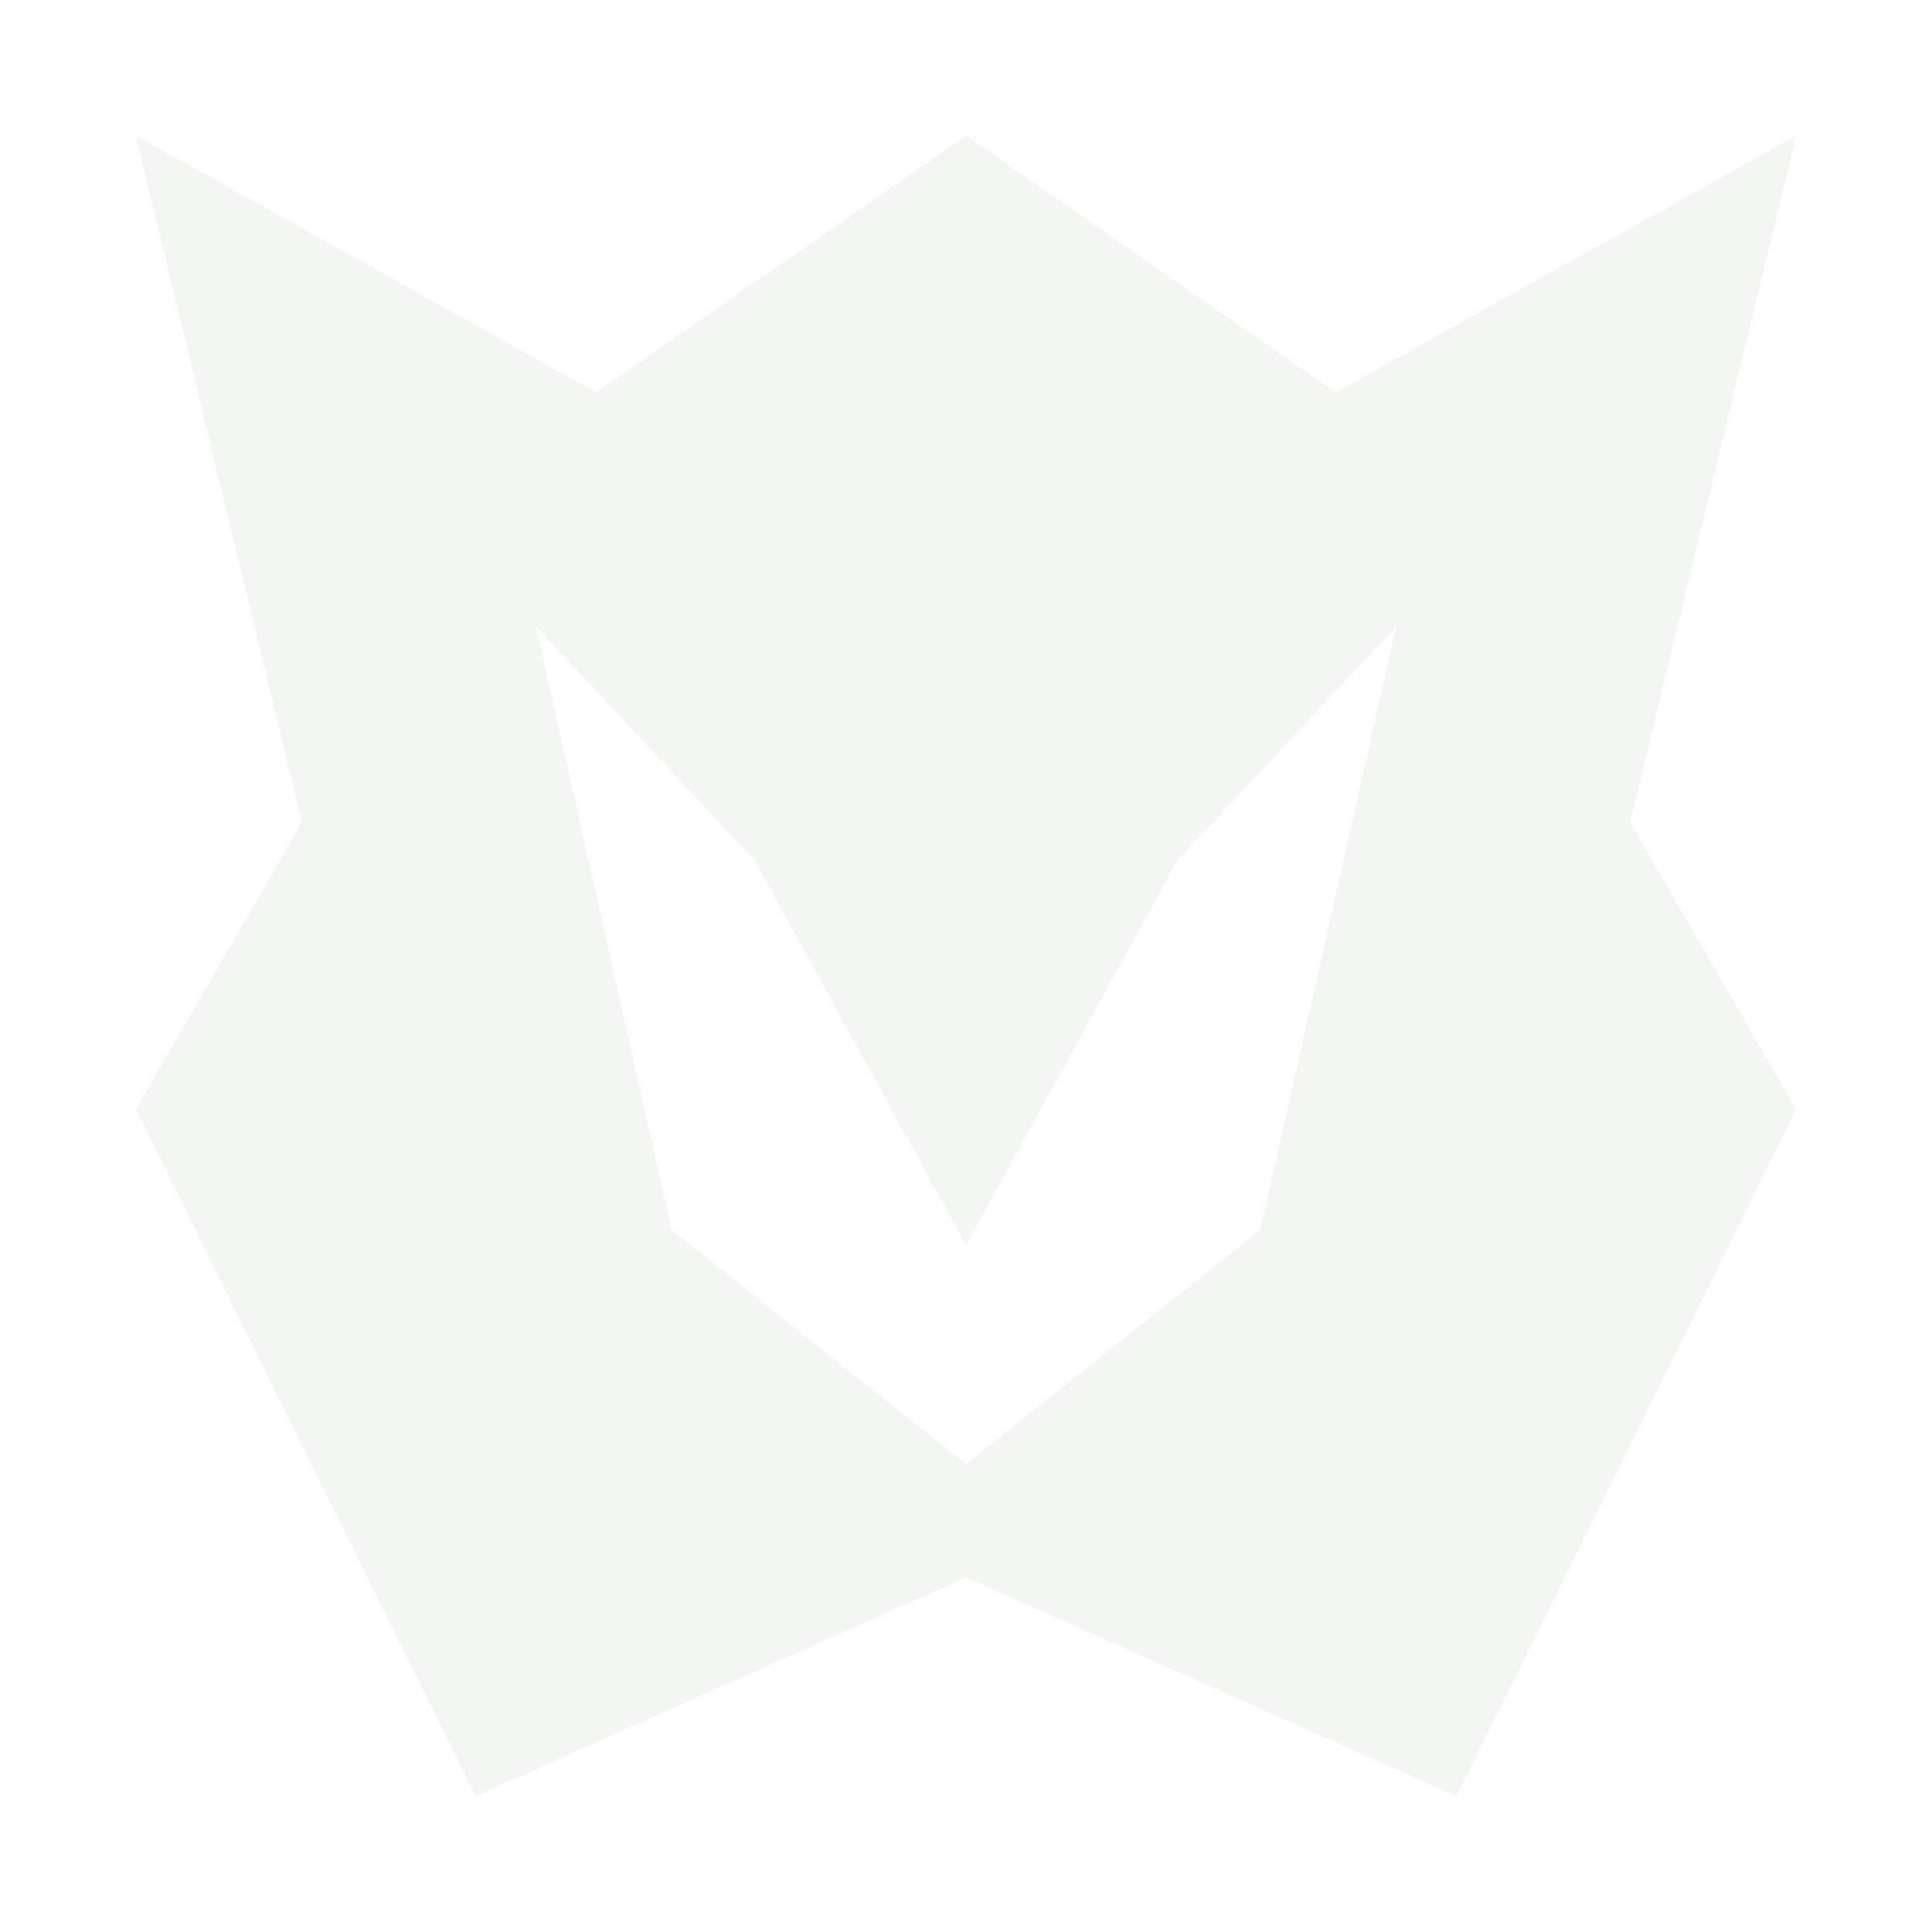
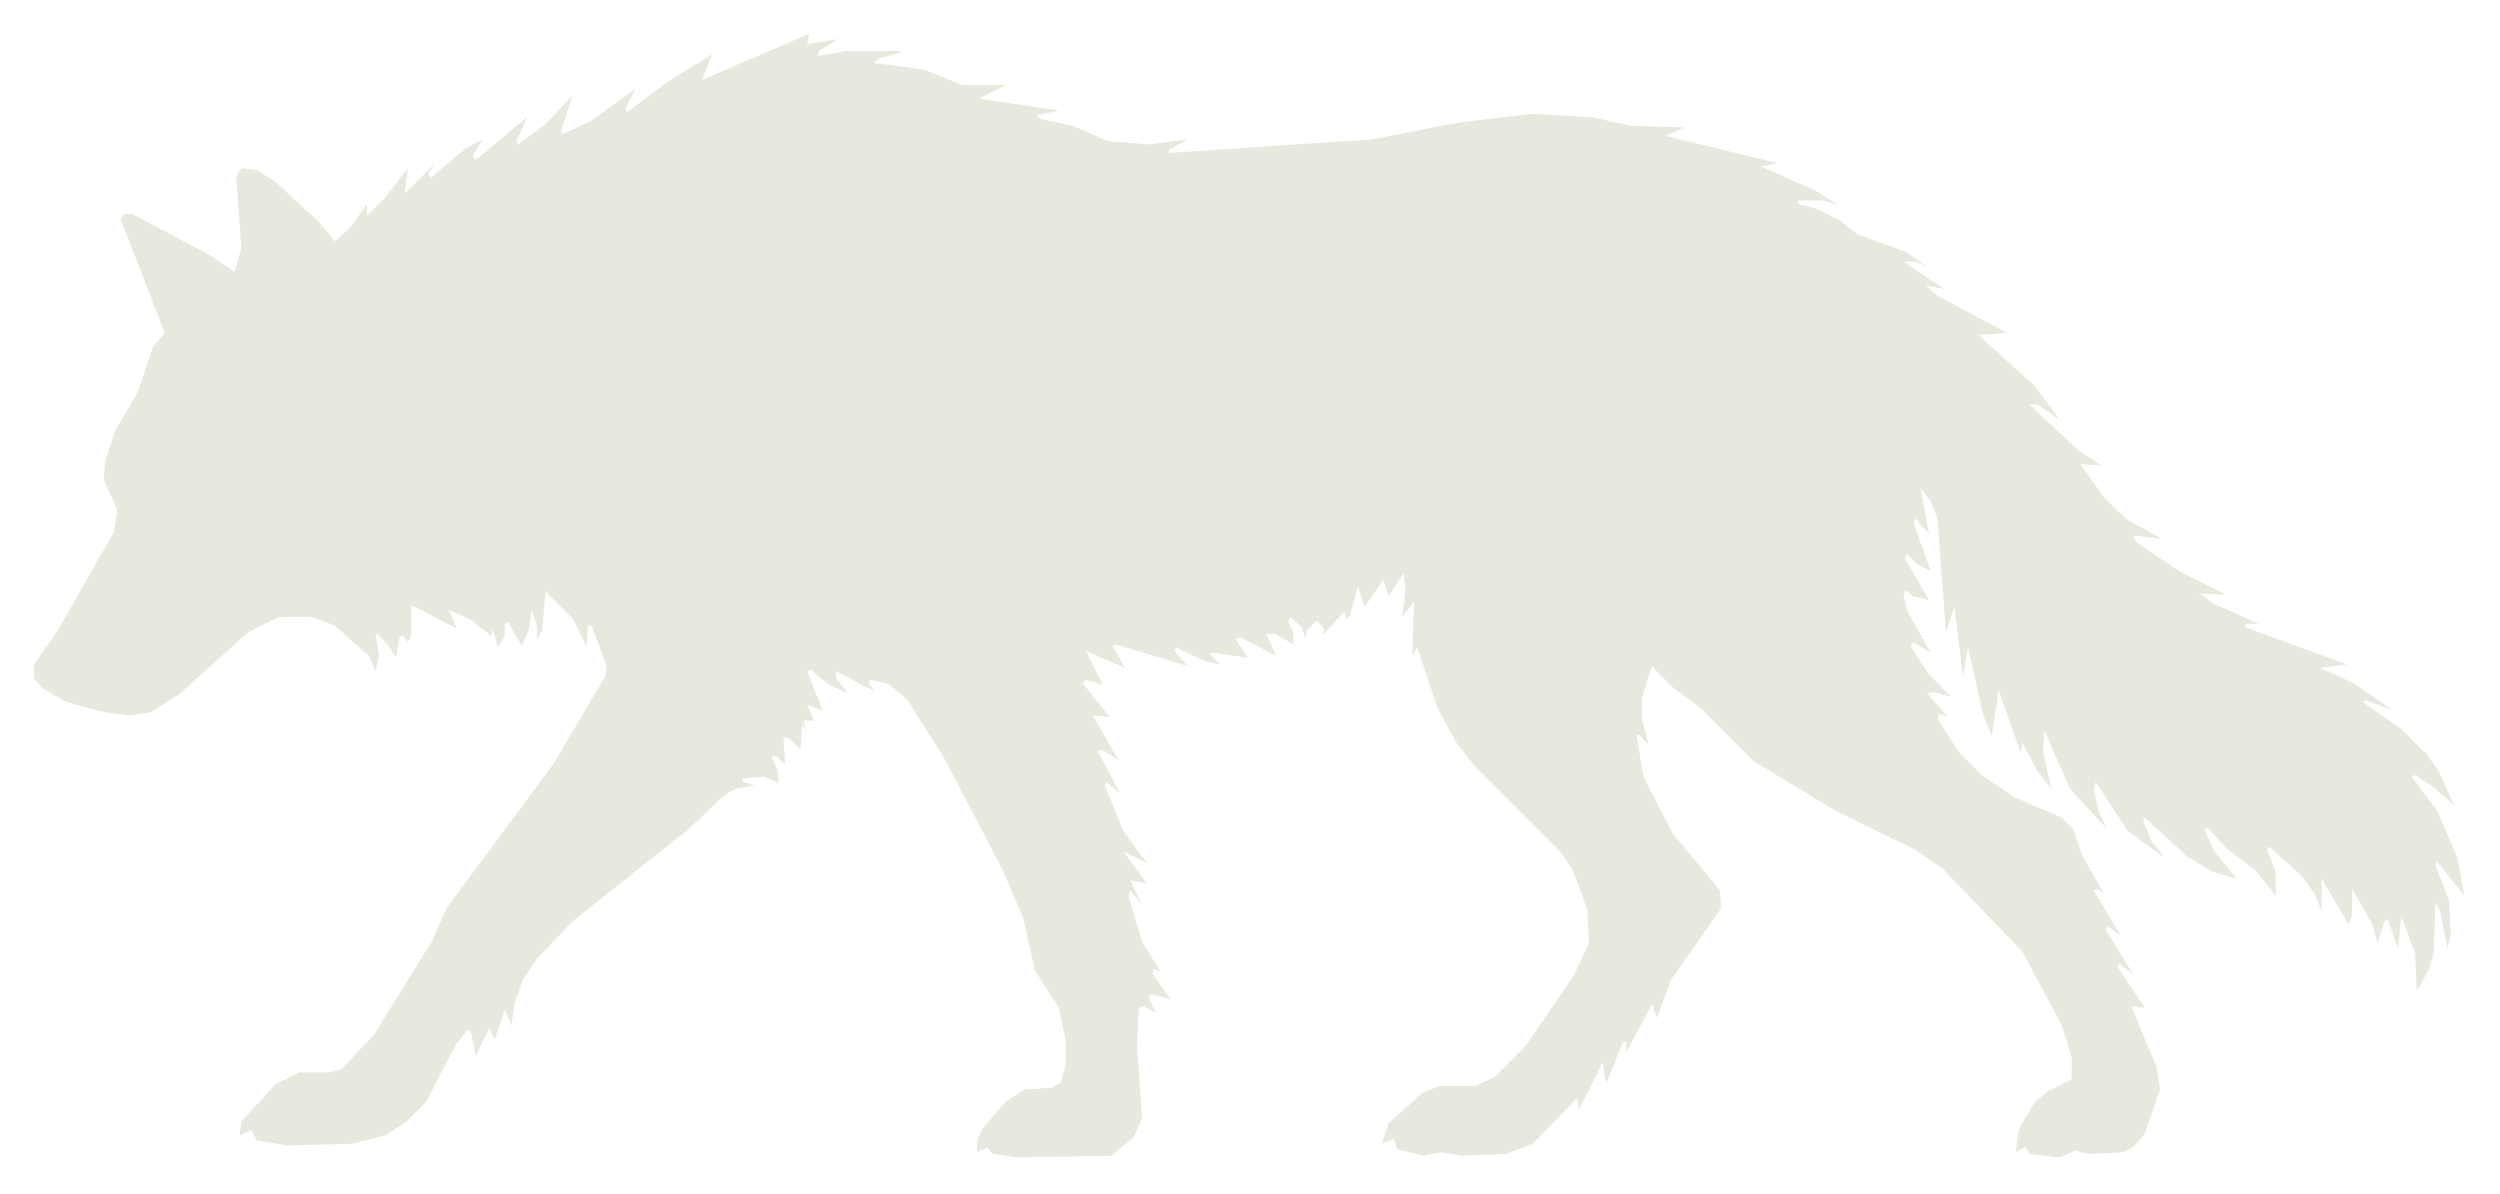
- <svg xmlns="http://www.w3.org/2000/svg" viewBox="0 0 256 256" role="img" aria-labelledby="title desc">
-   <path fill="#F3F6F2" fill-rule="evenodd" d="M18 18 79 52l49-34 49 34 61-34-22 91 22 38-45 91-65-29-65 29-45-91 22-38Zm53 65 29 31 28 51 28-51 29-31-18 80-39 31-39-31Z" />
+ <svg xmlns="http://www.w3.org/2000/svg" viewBox="0 0 1471 702" role="img" aria-labelledby="title desc">
+   <path id="mark" fill="#E8E8DF" fill-rule="evenodd" d="M71 129L97 196L90 204L81 231L68 253L62 271L61 282L69 300L67 313L34 371L20 391L20 399L25 405L39 413L61 419L76 421L89 419L106 408L146 372L164 363L183 363L197 368L217 386L221 395L223 386L221 374L222 373L228 379L233 387L235 375L237 374L240 378L242 374L242 356L269 370L264 359L276 364L289 374L290 370L293 381L297 374L297 367L299 366L307 380L311 371L313 359L316 368L316 376L319 371L321 348L337 364L345 380L346 368L348 368L357 392L356 398L326 449L263 534L254 554L220 609L201 629L194 631L176 631L162 638L142 660L141 668L148 665L151 671L169 674L207 673L227 668L239 660L251 648L268 615L275 606L277 607L280 621L288 605L291 612L297 594L301 603L303 589L308 576L316 564L337 542L405 488L426 468L433 464L444 462L437 460L437 458L450 457L458 461L458 455L454 445L457 445L462 450L461 434L464 434L471 441L472 426L474 430L473 424L479 424L475 415L484 418L475 395L477 394L488 403L499 408L492 399L492 395L515 407L511 402L512 400L522 402L534 412L555 445L590 512L602 540L609 571L623 593L627 612L627 627L624 637L619 640L603 641L592 648L578 664L575 671L575 678L581 675L584 679L599 681L654 680L667 669L672 658L669 615L670 593L673 592L680 596L676 587L677 585L689 588L678 573L679 570L683 572L672 554L664 527L665 524L672 532L665 518L675 520L661 501L675 508L661 489L650 462L651 460L659 467L646 442L648 441L658 447L643 421L653 422L637 402L639 400L649 403L639 383L662 393L655 381L656 379L699 392L691 383L692 381L709 389L718 391L712 385L713 384L734 387L727 376L730 375L751 386L745 373L750 373L761 379L761 372L758 366L759 363L766 369L768 376L769 371L775 365L779 370L778 374L791 360L792 364L794 363L799 345L803 357L814 341L817 351L826 337L827 348L825 363L832 354L831 386L834 381L846 417L857 437L867 450L918 501L925 511L934 535L935 555L926 574L898 615L879 634L868 639L847 639L837 643L817 661L813 673L820 670L822 676L837 680L848 678L860 680L886 679L902 673L928 646L929 653L943 625L945 638L955 613L957 613L957 619L972 591L975 599L983 577L1013 534L1012 524L984 490L967 457L963 433L964 432L970 438L966 423L966 411L972 392L985 405L1000 416L1032 448L1080 477L1127 500L1143 511L1190 560L1213 603L1219 622L1219 635L1205 642L1197 649L1188 664L1186 678L1192 675L1194 679L1212 681L1221 677L1229 679L1249 678L1255 675L1262 667L1271 641L1269 628L1254 592L1262 593L1246 569L1247 567L1255 573L1239 547L1240 545L1248 551L1232 524L1234 523L1238 526L1225 503L1220 488L1213 481L1185 469L1166 456L1153 443L1140 423L1141 420L1146 422L1134 408L1137 407L1148 410L1135 397L1124 380L1126 378L1136 384L1123 361L1120 351L1121 347L1126 351L1135 353L1121 329L1122 326L1128 332L1136 336L1126 308L1127 305L1135 314L1130 287L1136 295L1140 305L1145 372L1150 357L1155 398L1158 381L1167 421L1172 433L1176 406L1189 443L1190 437L1199 454L1207 464L1202 442L1203 430L1218 464L1240 488L1235 478L1232 465L1233 460L1252 489L1274 505L1266 495L1261 483L1262 481L1287 504L1302 513L1316 517L1303 501L1297 488L1299 487L1311 500L1327 512L1339 527L1339 513L1334 500L1335 498L1354 515L1362 526L1366 536L1366 517L1382 544L1384 538L1384 523L1396 544L1399 555L1403 542L1405 541L1411 558L1413 539L1421 561L1422 583L1429 571L1432 561L1433 531L1436 537L1440 558L1442 550L1441 530L1433 509L1434 507L1450 527L1446 505L1434 477L1419 457L1421 456L1433 464L1444 474L1435 454L1428 444L1413 429L1390 413L1392 412L1408 418L1385 402L1365 393L1381 391L1321 369L1321 367L1329 367L1302 355L1294 349L1310 350L1282 336L1257 319L1255 315L1272 317L1252 306L1239 294L1224 273L1237 274L1224 266L1194 238L1199 238L1212 247L1197 227L1164 197L1181 196L1140 174L1133 168L1144 170L1120 154L1127 154L1134 157L1121 148L1093 138L1083 130L1069 123L1058 120L1058 118L1073 118L1082 121L1068 112L1036 98L1046 96L980 80L991 75L959 74L937 69L901 67L859 72L807 82L688 90L688 88L699 82L676 85L652 83L631 74L612 70L610 68L623 65L576 58L592 50L566 50L544 41L514 37L518 34L530 31L529 30L498 30L481 33L482 30L493 23L475 26L476 20L413 47L419 32L393 48L369 66L368 64L374 52L348 71L331 79L330 77L337 56L321 73L305 85L304 83L310 69L280 94L278 92L284 82L273 88L253 105L252 102L256 96L238 114L240 99L226 117L216 127L216 120L206 134L197 142L187 130L162 107L151 100L142 99L139 104L142 146L138 160L125 151L78 126L73 126Z" />
</svg>
